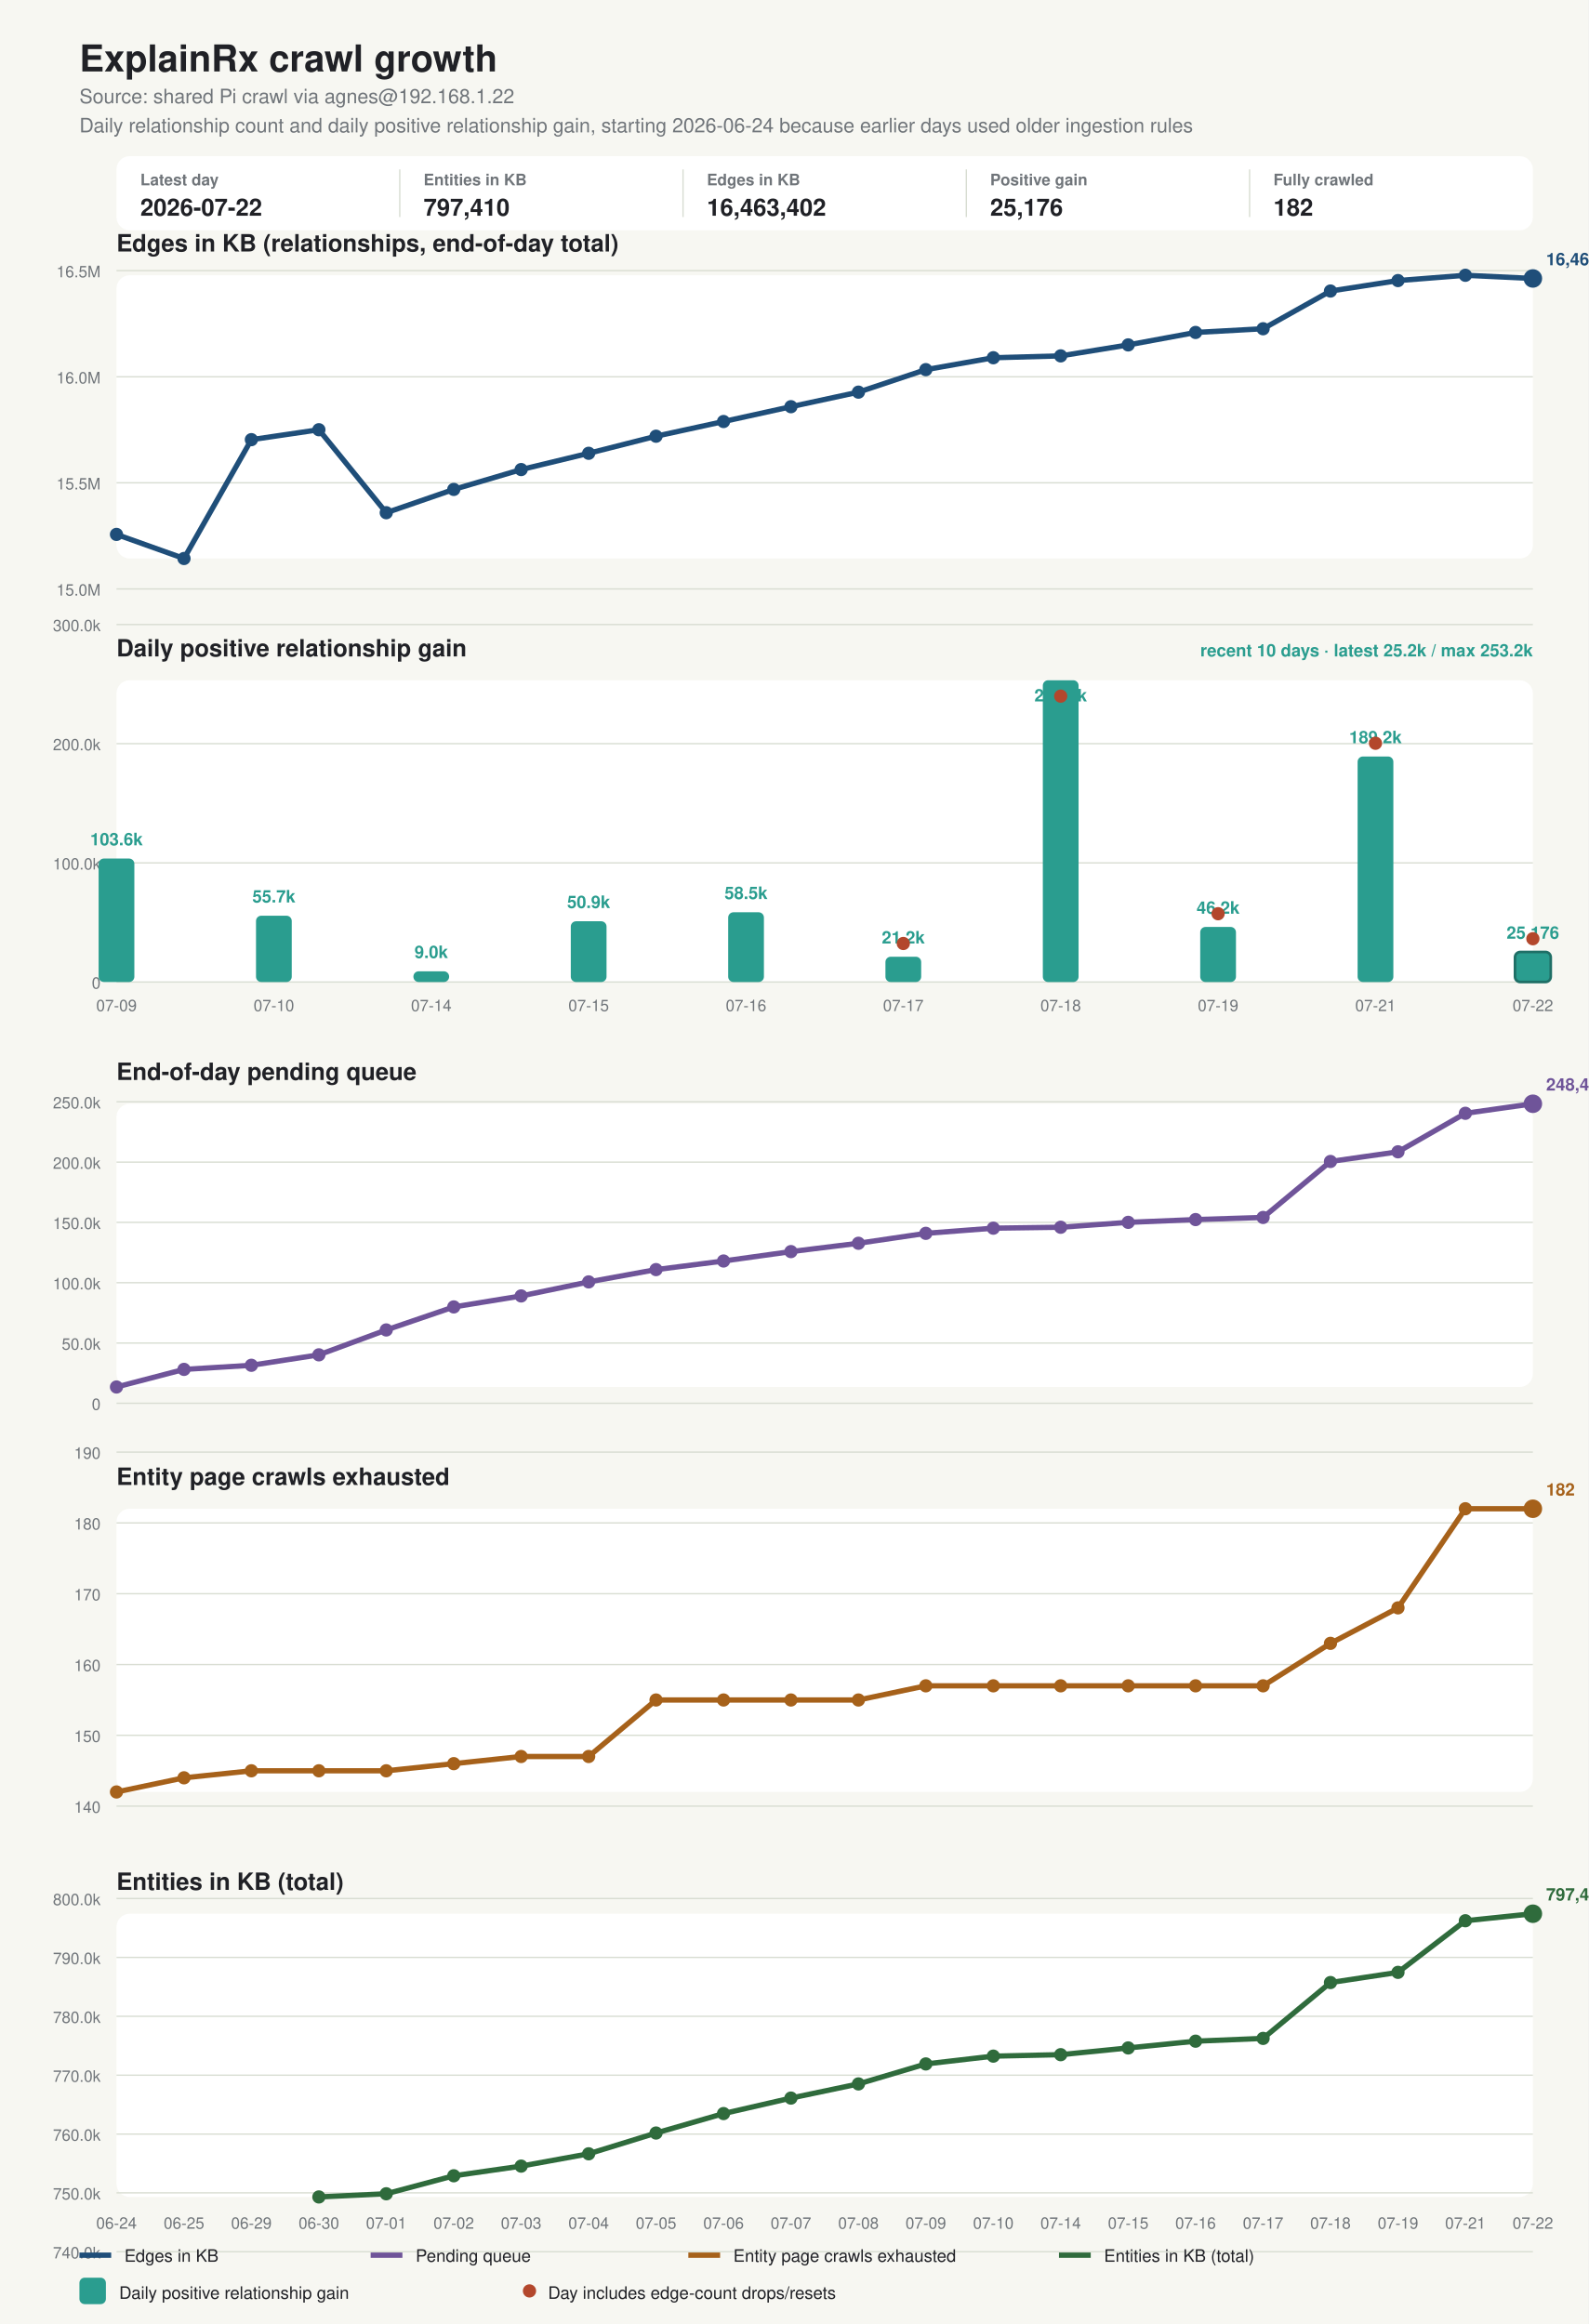
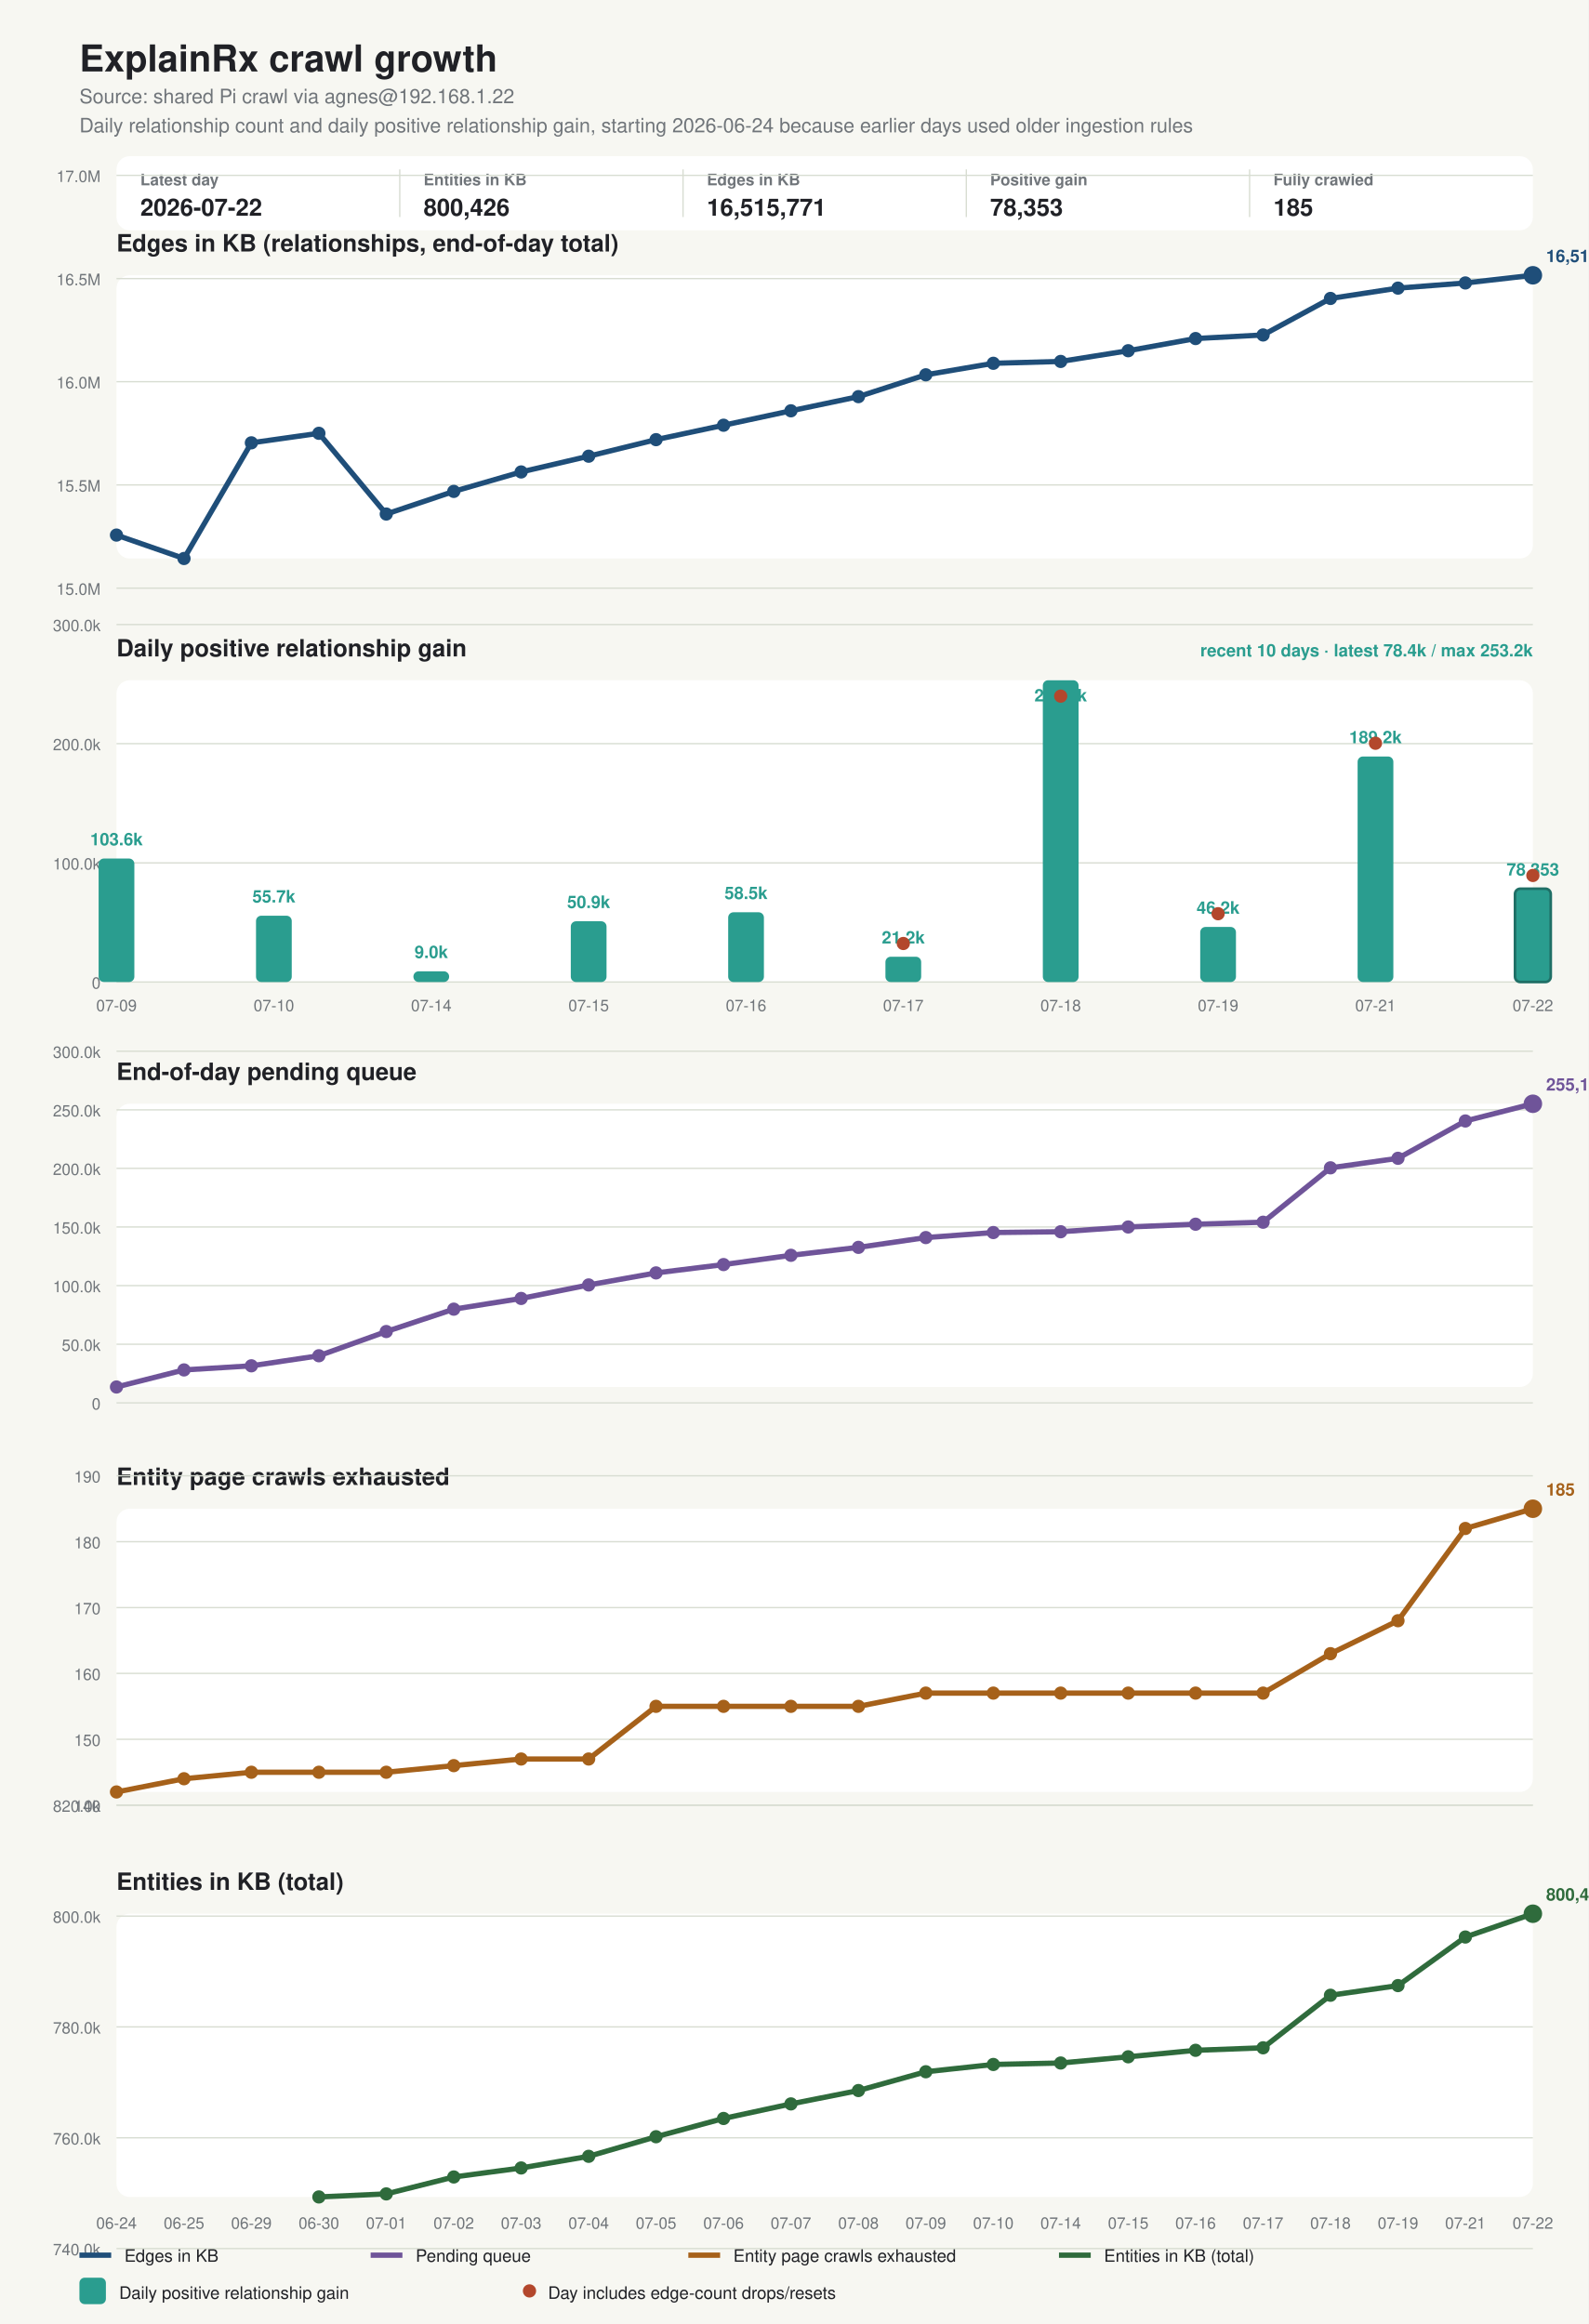
<svg xmlns="http://www.w3.org/2000/svg" width="1200" height="1756" viewBox="0 0 1200 1756">
  <rect width="100%" height="100%" fill="#f7f7f2" />
  <text x="60" y="54" font-family="Helvetica, Arial, sans-serif" font-size="28" font-weight="700" fill="#202126">ExplainRx crawl growth</text>
  <text x="60" y="78" font-family="Helvetica, Arial, sans-serif" font-size="15" fill="#70757a">Source: shared Pi crawl via agnes@192.168.1.22</text>
  <text x="60" y="100" font-family="Helvetica, Arial, sans-serif" font-size="15" fill="#70757a">Daily relationship count and daily positive relationship gain, starting 2026-06-24 because earlier days used older ingestion rules</text>
  <rect x="88" y="118" width="1070" height="56" fill="#ffffff" rx="10" />
  <rect x="88" y="208" width="1070" height="214" fill="#ffffff" rx="10" />
  <rect x="88" y="514" width="1070" height="228" fill="#ffffff" rx="10" />
  <rect x="88" y="834" width="1070" height="214" fill="#ffffff" rx="10" />
  <rect x="88" y="1140" width="1070" height="214" fill="#ffffff" rx="10" />
  <rect x="88" y="1446" width="1070" height="214" fill="#ffffff" rx="10" />
  <text x="88" y="190" font-family="Helvetica, Arial, sans-serif" font-size="18" font-weight="700" fill="#202126">Edges in KB (relationships, end-of-day total)</text>
  <text x="88" y="496" font-family="Helvetica, Arial, sans-serif" font-size="18" font-weight="700" fill="#202126">Daily positive relationship gain</text>
-   <text x="1158" y="496" text-anchor="end" font-family="Helvetica, Arial, sans-serif" font-size="13" font-weight="700" fill="#2a9d8f">recent 10 days · latest 25.2k / max 253.2k</text>
+   <text x="1158" y="496" text-anchor="end" font-family="Helvetica, Arial, sans-serif" font-size="13" font-weight="700" fill="#2a9d8f">recent 10 days · latest 78.4k / max 253.2k</text>
  <text x="88" y="816" font-family="Helvetica, Arial, sans-serif" font-size="18" font-weight="700" fill="#202126">End-of-day pending queue</text>
  <text x="88" y="1122" font-family="Helvetica, Arial, sans-serif" font-size="18" font-weight="700" fill="#202126">Entity page crawls exhausted</text>
  <text x="88" y="1428" font-family="Helvetica, Arial, sans-serif" font-size="18" font-weight="700" fill="#202126">Entities in KB (total)</text>
  <text x="106.0" y="140" font-family="Helvetica, Arial, sans-serif" font-size="12" font-weight="700" fill="#70757a">Latest day</text>
  <text x="106.0" y="163" font-family="Helvetica, Arial, sans-serif" font-size="18" font-weight="700" fill="#202126">2026-07-22</text>
  <line x1="302.0" y1="128" x2="302.0" y2="164" stroke="#d8ddd2" stroke-width="1" />
  <text x="320.0" y="140" font-family="Helvetica, Arial, sans-serif" font-size="12" font-weight="700" fill="#70757a">Entities in KB</text>
-   <text x="320.0" y="163" font-family="Helvetica, Arial, sans-serif" font-size="18" font-weight="700" fill="#202126">797,410</text>
+   <text x="320.0" y="163" font-family="Helvetica, Arial, sans-serif" font-size="18" font-weight="700" fill="#202126">800,426</text>
  <line x1="516.0" y1="128" x2="516.0" y2="164" stroke="#d8ddd2" stroke-width="1" />
  <text x="534.0" y="140" font-family="Helvetica, Arial, sans-serif" font-size="12" font-weight="700" fill="#70757a">Edges in KB</text>
-   <text x="534.0" y="163" font-family="Helvetica, Arial, sans-serif" font-size="18" font-weight="700" fill="#202126">16,463,402</text>
+   <text x="534.0" y="163" font-family="Helvetica, Arial, sans-serif" font-size="18" font-weight="700" fill="#202126">16,515,771</text>
  <line x1="730.0" y1="128" x2="730.0" y2="164" stroke="#d8ddd2" stroke-width="1" />
  <text x="748.0" y="140" font-family="Helvetica, Arial, sans-serif" font-size="12" font-weight="700" fill="#70757a">Positive gain</text>
-   <text x="748.0" y="163" font-family="Helvetica, Arial, sans-serif" font-size="18" font-weight="700" fill="#202126">25,176</text>
+   <text x="748.0" y="163" font-family="Helvetica, Arial, sans-serif" font-size="18" font-weight="700" fill="#202126">78,353</text>
  <line x1="944.0" y1="128" x2="944.0" y2="164" stroke="#d8ddd2" stroke-width="1" />
  <text x="962.0" y="140" font-family="Helvetica, Arial, sans-serif" font-size="12" font-weight="700" fill="#70757a">Fully crawled</text>
-   <text x="962.0" y="163" font-family="Helvetica, Arial, sans-serif" font-size="18" font-weight="700" fill="#202126">182</text>
-   <line x1="88" y1="445.0" x2="1158" y2="445.0" stroke="#d8ddd2" stroke-width="1" />
-   <text x="76" y="450.0" text-anchor="end" font-family="Helvetica, Arial, sans-serif" font-size="12" fill="#70757a">15.0M</text>
-   <line x1="88" y1="364.8" x2="1158" y2="364.8" stroke="#d8ddd2" stroke-width="1" />
-   <text x="76" y="369.8" text-anchor="end" font-family="Helvetica, Arial, sans-serif" font-size="12" fill="#70757a">15.5M</text>
-   <line x1="88" y1="284.7" x2="1158" y2="284.7" stroke="#d8ddd2" stroke-width="1" />
-   <text x="76" y="289.7" text-anchor="end" font-family="Helvetica, Arial, sans-serif" font-size="12" fill="#70757a">16.0M</text>
-   <line x1="88" y1="204.5" x2="1158" y2="204.5" stroke="#d8ddd2" stroke-width="1" />
-   <text x="76" y="209.5" text-anchor="end" font-family="Helvetica, Arial, sans-serif" font-size="12" fill="#70757a">16.5M</text>
+   <text x="962.0" y="163" font-family="Helvetica, Arial, sans-serif" font-size="18" font-weight="700" fill="#202126">185</text>
+   <line x1="88" y1="444.4" x2="1158" y2="444.4" stroke="#d8ddd2" stroke-width="1" />
+   <text x="76" y="449.4" text-anchor="end" font-family="Helvetica, Arial, sans-serif" font-size="12" fill="#70757a">15.0M</text>
+   <line x1="88" y1="366.4" x2="1158" y2="366.4" stroke="#d8ddd2" stroke-width="1" />
+   <text x="76" y="371.4" text-anchor="end" font-family="Helvetica, Arial, sans-serif" font-size="12" fill="#70757a">15.5M</text>
+   <line x1="88" y1="288.4" x2="1158" y2="288.4" stroke="#d8ddd2" stroke-width="1" />
+   <text x="76" y="293.4" text-anchor="end" font-family="Helvetica, Arial, sans-serif" font-size="12" fill="#70757a">16.0M</text>
+   <line x1="88" y1="210.5" x2="1158" y2="210.5" stroke="#d8ddd2" stroke-width="1" />
+   <text x="76" y="215.5" text-anchor="end" font-family="Helvetica, Arial, sans-serif" font-size="12" fill="#70757a">16.5M</text>
+   <line x1="88" y1="132.5" x2="1158" y2="132.5" stroke="#d8ddd2" stroke-width="1" />
+   <text x="76" y="137.5" text-anchor="end" font-family="Helvetica, Arial, sans-serif" font-size="12" fill="#70757a">17.0M</text>
  <line x1="88" y1="742.0" x2="1158" y2="742.0" stroke="#d8ddd2" stroke-width="1" />
  <text x="76" y="747.0" text-anchor="end" font-family="Helvetica, Arial, sans-serif" font-size="12" fill="#70757a">0</text>
  <line x1="88" y1="652.0" x2="1158" y2="652.0" stroke="#d8ddd2" stroke-width="1" />
  <text x="76" y="657.0" text-anchor="end" font-family="Helvetica, Arial, sans-serif" font-size="12" fill="#70757a">100.0k</text>
  <line x1="88" y1="561.9" x2="1158" y2="561.9" stroke="#d8ddd2" stroke-width="1" />
  <text x="76" y="566.9" text-anchor="end" font-family="Helvetica, Arial, sans-serif" font-size="12" fill="#70757a">200.0k</text>
  <line x1="88" y1="471.9" x2="1158" y2="471.9" stroke="#d8ddd2" stroke-width="1" />
  <text x="76" y="476.9" text-anchor="end" font-family="Helvetica, Arial, sans-serif" font-size="12" fill="#70757a">300.0k</text>
-   <line x1="88" y1="1060.3" x2="1158" y2="1060.3" stroke="#d8ddd2" stroke-width="1" />
-   <text x="76" y="1065.3" text-anchor="end" font-family="Helvetica, Arial, sans-serif" font-size="12" fill="#70757a">0</text>
-   <line x1="88" y1="1014.8" x2="1158" y2="1014.8" stroke="#d8ddd2" stroke-width="1" />
-   <text x="76" y="1019.8" text-anchor="end" font-family="Helvetica, Arial, sans-serif" font-size="12" fill="#70757a">50.0k</text>
-   <line x1="88" y1="969.2" x2="1158" y2="969.2" stroke="#d8ddd2" stroke-width="1" />
-   <text x="76" y="974.2" text-anchor="end" font-family="Helvetica, Arial, sans-serif" font-size="12" fill="#70757a">100.0k</text>
-   <line x1="88" y1="923.6" x2="1158" y2="923.6" stroke="#d8ddd2" stroke-width="1" />
-   <text x="76" y="928.6" text-anchor="end" font-family="Helvetica, Arial, sans-serif" font-size="12" fill="#70757a">150.0k</text>
-   <line x1="88" y1="878.1" x2="1158" y2="878.1" stroke="#d8ddd2" stroke-width="1" />
-   <text x="76" y="883.1" text-anchor="end" font-family="Helvetica, Arial, sans-serif" font-size="12" fill="#70757a">200.0k</text>
-   <line x1="88" y1="832.5" x2="1158" y2="832.5" stroke="#d8ddd2" stroke-width="1" />
-   <text x="76" y="837.5" text-anchor="end" font-family="Helvetica, Arial, sans-serif" font-size="12" fill="#70757a">250.0k</text>
-   <line x1="88" y1="1364.7" x2="1158" y2="1364.7" stroke="#d8ddd2" stroke-width="1" />
-   <text x="76" y="1369.7" text-anchor="end" font-family="Helvetica, Arial, sans-serif" font-size="12" fill="#70757a">140</text>
-   <line x1="88" y1="1311.2" x2="1158" y2="1311.2" stroke="#d8ddd2" stroke-width="1" />
-   <text x="76" y="1316.2" text-anchor="end" font-family="Helvetica, Arial, sans-serif" font-size="12" fill="#70757a">150</text>
-   <line x1="88" y1="1257.7" x2="1158" y2="1257.7" stroke="#d8ddd2" stroke-width="1" />
-   <text x="76" y="1262.7" text-anchor="end" font-family="Helvetica, Arial, sans-serif" font-size="12" fill="#70757a">160</text>
-   <line x1="88" y1="1204.2" x2="1158" y2="1204.2" stroke="#d8ddd2" stroke-width="1" />
-   <text x="76" y="1209.2" text-anchor="end" font-family="Helvetica, Arial, sans-serif" font-size="12" fill="#70757a">170</text>
-   <line x1="88" y1="1150.7" x2="1158" y2="1150.7" stroke="#d8ddd2" stroke-width="1" />
-   <text x="76" y="1155.7" text-anchor="end" font-family="Helvetica, Arial, sans-serif" font-size="12" fill="#70757a">180</text>
-   <line x1="88" y1="1097.2" x2="1158" y2="1097.2" stroke="#d8ddd2" stroke-width="1" />
-   <text x="76" y="1102.2" text-anchor="end" font-family="Helvetica, Arial, sans-serif" font-size="12" fill="#70757a">190</text>
-   <line x1="88" y1="1701.4" x2="1158" y2="1701.4" stroke="#d8ddd2" stroke-width="1" />
-   <text x="76" y="1706.4" text-anchor="end" font-family="Helvetica, Arial, sans-serif" font-size="12" fill="#70757a">740.0k</text>
-   <line x1="88" y1="1656.9" x2="1158" y2="1656.9" stroke="#d8ddd2" stroke-width="1" />
-   <text x="76" y="1661.9" text-anchor="end" font-family="Helvetica, Arial, sans-serif" font-size="12" fill="#70757a">750.0k</text>
-   <line x1="88" y1="1612.5" x2="1158" y2="1612.5" stroke="#d8ddd2" stroke-width="1" />
-   <text x="76" y="1617.5" text-anchor="end" font-family="Helvetica, Arial, sans-serif" font-size="12" fill="#70757a">760.0k</text>
-   <line x1="88" y1="1568.0" x2="1158" y2="1568.0" stroke="#d8ddd2" stroke-width="1" />
-   <text x="76" y="1573.0" text-anchor="end" font-family="Helvetica, Arial, sans-serif" font-size="12" fill="#70757a">770.0k</text>
-   <line x1="88" y1="1523.5" x2="1158" y2="1523.5" stroke="#d8ddd2" stroke-width="1" />
-   <text x="76" y="1528.5" text-anchor="end" font-family="Helvetica, Arial, sans-serif" font-size="12" fill="#70757a">780.0k</text>
-   <line x1="88" y1="1479.0" x2="1158" y2="1479.0" stroke="#d8ddd2" stroke-width="1" />
-   <text x="76" y="1484.0" text-anchor="end" font-family="Helvetica, Arial, sans-serif" font-size="12" fill="#70757a">790.0k</text>
-   <line x1="88" y1="1434.5" x2="1158" y2="1434.5" stroke="#d8ddd2" stroke-width="1" />
-   <text x="76" y="1439.5" text-anchor="end" font-family="Helvetica, Arial, sans-serif" font-size="12" fill="#70757a">800.0k</text>
-   <path d="M 88.0 403.8 L 139.0 422.0 L 189.9 332.2 L 240.9 324.7 L 291.8 387.4 L 342.8 369.8 L 393.7 354.8 L 444.7 342.5 L 495.6 329.6 L 546.6 318.5 L 597.5 307.3 L 648.5 296.3 L 699.4 279.3 L 750.4 270.3 L 801.3 268.9 L 852.3 260.6 L 903.2 251.2 L 954.2 248.4 L 1005.1 219.9 L 1056.1 212.0 L 1107.0 208.0 L 1158.0 210.4" fill="none" stroke="#1f4e79" stroke-width="4" stroke-linecap="round" stroke-linejoin="round" />
-   <circle cx="88.0" cy="403.8" r="5" fill="#1f4e79" />
+   <line x1="88" y1="1060.0" x2="1158" y2="1060.0" stroke="#d8ddd2" stroke-width="1" />
+   <text x="76" y="1065.0" text-anchor="end" font-family="Helvetica, Arial, sans-serif" font-size="12" fill="#70757a">0</text>
+   <line x1="88" y1="1015.7" x2="1158" y2="1015.7" stroke="#d8ddd2" stroke-width="1" />
+   <text x="76" y="1020.7" text-anchor="end" font-family="Helvetica, Arial, sans-serif" font-size="12" fill="#70757a">50.0k</text>
+   <line x1="88" y1="971.4" x2="1158" y2="971.4" stroke="#d8ddd2" stroke-width="1" />
+   <text x="76" y="976.4" text-anchor="end" font-family="Helvetica, Arial, sans-serif" font-size="12" fill="#70757a">100.0k</text>
+   <line x1="88" y1="927.1" x2="1158" y2="927.1" stroke="#d8ddd2" stroke-width="1" />
+   <text x="76" y="932.1" text-anchor="end" font-family="Helvetica, Arial, sans-serif" font-size="12" fill="#70757a">150.0k</text>
+   <line x1="88" y1="882.8" x2="1158" y2="882.8" stroke="#d8ddd2" stroke-width="1" />
+   <text x="76" y="887.8" text-anchor="end" font-family="Helvetica, Arial, sans-serif" font-size="12" fill="#70757a">200.0k</text>
+   <line x1="88" y1="838.6" x2="1158" y2="838.6" stroke="#d8ddd2" stroke-width="1" />
+   <text x="76" y="843.6" text-anchor="end" font-family="Helvetica, Arial, sans-serif" font-size="12" fill="#70757a">250.0k</text>
+   <line x1="88" y1="794.3" x2="1158" y2="794.3" stroke="#d8ddd2" stroke-width="1" />
+   <text x="76" y="799.3" text-anchor="end" font-family="Helvetica, Arial, sans-serif" font-size="12" fill="#70757a">300.0k</text>
+   <line x1="88" y1="1364.0" x2="1158" y2="1364.0" stroke="#d8ddd2" stroke-width="1" />
+   <text x="76" y="1369.0" text-anchor="end" font-family="Helvetica, Arial, sans-serif" font-size="12" fill="#70757a">140</text>
+   <line x1="88" y1="1314.2" x2="1158" y2="1314.2" stroke="#d8ddd2" stroke-width="1" />
+   <text x="76" y="1319.2" text-anchor="end" font-family="Helvetica, Arial, sans-serif" font-size="12" fill="#70757a">150</text>
+   <line x1="88" y1="1264.4" x2="1158" y2="1264.4" stroke="#d8ddd2" stroke-width="1" />
+   <text x="76" y="1269.4" text-anchor="end" font-family="Helvetica, Arial, sans-serif" font-size="12" fill="#70757a">160</text>
+   <line x1="88" y1="1214.7" x2="1158" y2="1214.7" stroke="#d8ddd2" stroke-width="1" />
+   <text x="76" y="1219.7" text-anchor="end" font-family="Helvetica, Arial, sans-serif" font-size="12" fill="#70757a">170</text>
+   <line x1="88" y1="1164.9" x2="1158" y2="1164.9" stroke="#d8ddd2" stroke-width="1" />
+   <text x="76" y="1169.9" text-anchor="end" font-family="Helvetica, Arial, sans-serif" font-size="12" fill="#70757a">180</text>
+   <line x1="88" y1="1115.1" x2="1158" y2="1115.1" stroke="#d8ddd2" stroke-width="1" />
+   <text x="76" y="1120.1" text-anchor="end" font-family="Helvetica, Arial, sans-serif" font-size="12" fill="#70757a">190</text>
+   <line x1="88" y1="1699.0" x2="1158" y2="1699.0" stroke="#d8ddd2" stroke-width="1" />
+   <text x="76" y="1704.0" text-anchor="end" font-family="Helvetica, Arial, sans-serif" font-size="12" fill="#70757a">740.0k</text>
+   <line x1="88" y1="1615.3" x2="1158" y2="1615.3" stroke="#d8ddd2" stroke-width="1" />
+   <text x="76" y="1620.3" text-anchor="end" font-family="Helvetica, Arial, sans-serif" font-size="12" fill="#70757a">760.0k</text>
+   <line x1="88" y1="1531.5" x2="1158" y2="1531.5" stroke="#d8ddd2" stroke-width="1" />
+   <text x="76" y="1536.5" text-anchor="end" font-family="Helvetica, Arial, sans-serif" font-size="12" fill="#70757a">780.0k</text>
+   <line x1="88" y1="1447.8" x2="1158" y2="1447.8" stroke="#d8ddd2" stroke-width="1" />
+   <text x="76" y="1452.8" text-anchor="end" font-family="Helvetica, Arial, sans-serif" font-size="12" fill="#70757a">800.0k</text>
+   <line x1="88" y1="1364.0" x2="1158" y2="1364.0" stroke="#d8ddd2" stroke-width="1" />
+   <text x="76" y="1369.0" text-anchor="end" font-family="Helvetica, Arial, sans-serif" font-size="12" fill="#70757a">820.0k</text>
+   <path d="M 88.0 404.3 L 139.0 422.0 L 189.9 334.6 L 240.9 327.4 L 291.8 388.4 L 342.8 371.3 L 393.7 356.6 L 444.7 344.7 L 495.6 332.2 L 546.6 321.3 L 597.5 310.4 L 648.5 299.7 L 699.4 283.2 L 750.4 274.5 L 801.3 273.1 L 852.3 265.0 L 903.2 255.8 L 954.2 253.1 L 1005.1 225.5 L 1056.1 217.7 L 1107.0 213.8 L 1158.0 208.0" fill="none" stroke="#1f4e79" stroke-width="4" stroke-linecap="round" stroke-linejoin="round" />
+   <circle cx="88.0" cy="404.3" r="5" fill="#1f4e79" />
  <circle cx="139.0" cy="422.0" r="5" fill="#1f4e79" />
-   <circle cx="189.9" cy="332.2" r="5" fill="#1f4e79" />
-   <circle cx="240.9" cy="324.7" r="5" fill="#1f4e79" />
-   <circle cx="291.8" cy="387.4" r="5" fill="#1f4e79" />
-   <circle cx="342.8" cy="369.8" r="5" fill="#1f4e79" />
-   <circle cx="393.7" cy="354.8" r="5" fill="#1f4e79" />
-   <circle cx="444.7" cy="342.5" r="5" fill="#1f4e79" />
-   <circle cx="495.6" cy="329.6" r="5" fill="#1f4e79" />
-   <circle cx="546.6" cy="318.5" r="5" fill="#1f4e79" />
-   <circle cx="597.5" cy="307.3" r="5" fill="#1f4e79" />
-   <circle cx="648.5" cy="296.3" r="5" fill="#1f4e79" />
-   <circle cx="699.4" cy="279.3" r="5" fill="#1f4e79" />
-   <circle cx="750.4" cy="270.3" r="5" fill="#1f4e79" />
-   <circle cx="801.3" cy="268.9" r="5" fill="#1f4e79" />
-   <circle cx="852.3" cy="260.6" r="5" fill="#1f4e79" />
-   <circle cx="903.2" cy="251.2" r="5" fill="#1f4e79" />
-   <circle cx="954.2" cy="248.4" r="5" fill="#1f4e79" />
-   <circle cx="1005.1" cy="219.9" r="5" fill="#1f4e79" />
-   <circle cx="1056.1" cy="212.0" r="5" fill="#1f4e79" />
-   <circle cx="1107.0" cy="208.0" r="5" fill="#1f4e79" />
-   <circle cx="1158.0" cy="210.4" r="7" fill="#1f4e79" />
-   <text x="1168.0" y="200.4" font-family="Helvetica, Arial, sans-serif" font-size="13" font-weight="700" fill="#1f4e79">16,463,402</text>
+   <circle cx="189.9" cy="334.6" r="5" fill="#1f4e79" />
+   <circle cx="240.9" cy="327.4" r="5" fill="#1f4e79" />
+   <circle cx="291.8" cy="388.4" r="5" fill="#1f4e79" />
+   <circle cx="342.8" cy="371.3" r="5" fill="#1f4e79" />
+   <circle cx="393.7" cy="356.6" r="5" fill="#1f4e79" />
+   <circle cx="444.7" cy="344.7" r="5" fill="#1f4e79" />
+   <circle cx="495.6" cy="332.2" r="5" fill="#1f4e79" />
+   <circle cx="546.6" cy="321.3" r="5" fill="#1f4e79" />
+   <circle cx="597.5" cy="310.4" r="5" fill="#1f4e79" />
+   <circle cx="648.5" cy="299.7" r="5" fill="#1f4e79" />
+   <circle cx="699.4" cy="283.2" r="5" fill="#1f4e79" />
+   <circle cx="750.4" cy="274.5" r="5" fill="#1f4e79" />
+   <circle cx="801.3" cy="273.1" r="5" fill="#1f4e79" />
+   <circle cx="852.3" cy="265.0" r="5" fill="#1f4e79" />
+   <circle cx="903.2" cy="255.8" r="5" fill="#1f4e79" />
+   <circle cx="954.2" cy="253.1" r="5" fill="#1f4e79" />
+   <circle cx="1005.1" cy="225.5" r="5" fill="#1f4e79" />
+   <circle cx="1056.1" cy="217.7" r="5" fill="#1f4e79" />
+   <circle cx="1107.0" cy="213.8" r="5" fill="#1f4e79" />
+   <circle cx="1158.0" cy="208.0" r="7" fill="#1f4e79" />
+   <text x="1168.0" y="198.0" font-family="Helvetica, Arial, sans-serif" font-size="13" font-weight="700" fill="#1f4e79">16,515,771</text>
  <rect x="74.5" y="648.7" width="27" height="93.3" rx="4" fill="#2a9d8f" stroke="none" stroke-width="0" />
  <text x="88.0" y="638.7" text-anchor="middle" font-family="Helvetica, Arial, sans-serif" font-size="13" font-weight="700" fill="#2a9d8f">103.6k</text>
  <rect x="193.4" y="691.9" width="27" height="50.1" rx="4" fill="#2a9d8f" stroke="none" stroke-width="0" />
  <text x="206.9" y="681.9" text-anchor="middle" font-family="Helvetica, Arial, sans-serif" font-size="13" font-weight="700" fill="#2a9d8f">55.7k</text>
  <rect x="312.3" y="733.9" width="27" height="8.1" rx="4" fill="#2a9d8f" stroke="none" stroke-width="0" />
  <text x="325.8" y="723.9" text-anchor="middle" font-family="Helvetica, Arial, sans-serif" font-size="13" font-weight="700" fill="#2a9d8f">9.0k</text>
  <rect x="431.2" y="696.1" width="27" height="45.9" rx="4" fill="#2a9d8f" stroke="none" stroke-width="0" />
  <text x="444.7" y="686.1" text-anchor="middle" font-family="Helvetica, Arial, sans-serif" font-size="13" font-weight="700" fill="#2a9d8f">50.9k</text>
  <rect x="550.1" y="689.3" width="27" height="52.7" rx="4" fill="#2a9d8f" stroke="none" stroke-width="0" />
  <text x="563.6" y="679.3" text-anchor="middle" font-family="Helvetica, Arial, sans-serif" font-size="13" font-weight="700" fill="#2a9d8f">58.5k</text>
  <rect x="668.9" y="722.9" width="27" height="19.1" rx="4" fill="#2a9d8f" stroke="none" stroke-width="0" />
  <text x="682.4" y="712.9" text-anchor="middle" font-family="Helvetica, Arial, sans-serif" font-size="13" font-weight="700" fill="#2a9d8f">21.2k</text>
  <circle cx="682.4" cy="712.9" r="5" fill="#b3472c" />
  <rect x="787.8" y="514.0" width="27" height="228.0" rx="4" fill="#2a9d8f" stroke="none" stroke-width="0" />
  <text x="801.3" y="530.0" text-anchor="middle" font-family="Helvetica, Arial, sans-serif" font-size="13" font-weight="700" fill="#2a9d8f">253.2k</text>
  <circle cx="801.3" cy="526.0" r="5" fill="#b3472c" />
  <rect x="906.7" y="700.4" width="27" height="41.6" rx="4" fill="#2a9d8f" stroke="none" stroke-width="0" />
  <text x="920.2" y="690.4" text-anchor="middle" font-family="Helvetica, Arial, sans-serif" font-size="13" font-weight="700" fill="#2a9d8f">46.2k</text>
  <circle cx="920.2" cy="690.4" r="5" fill="#b3472c" />
  <rect x="1025.6" y="571.6" width="27" height="170.4" rx="4" fill="#2a9d8f" stroke="none" stroke-width="0" />
  <text x="1039.1" y="561.6" text-anchor="middle" font-family="Helvetica, Arial, sans-serif" font-size="13" font-weight="700" fill="#2a9d8f">189.2k</text>
  <circle cx="1039.1" cy="561.6" r="5" fill="#b3472c" />
-   <rect x="1144.5" y="719.3" width="27" height="22.7" rx="4" fill="#2a9d8f" stroke="#1f6f66" stroke-width="2" />
-   <text x="1158.0" y="709.3" text-anchor="middle" font-family="Helvetica, Arial, sans-serif" font-size="13" font-weight="700" fill="#2a9d8f">25,176</text>
-   <circle cx="1158.0" cy="709.3" r="5" fill="#b3472c" />
+   <rect x="1144.5" y="671.5" width="27" height="70.5" rx="4" fill="#2a9d8f" stroke="#1f6f66" stroke-width="2" />
+   <text x="1158.0" y="661.5" text-anchor="middle" font-family="Helvetica, Arial, sans-serif" font-size="13" font-weight="700" fill="#2a9d8f">78,353</text>
+   <circle cx="1158.0" cy="661.5" r="5" fill="#b3472c" />
  <text x="88.0" y="764" text-anchor="middle" font-family="Helvetica, Arial, sans-serif" font-size="12" fill="#70757a">07-09</text>
  <text x="206.9" y="764" text-anchor="middle" font-family="Helvetica, Arial, sans-serif" font-size="12" fill="#70757a">07-10</text>
  <text x="325.8" y="764" text-anchor="middle" font-family="Helvetica, Arial, sans-serif" font-size="12" fill="#70757a">07-14</text>
  <text x="444.7" y="764" text-anchor="middle" font-family="Helvetica, Arial, sans-serif" font-size="12" fill="#70757a">07-15</text>
  <text x="563.6" y="764" text-anchor="middle" font-family="Helvetica, Arial, sans-serif" font-size="12" fill="#70757a">07-16</text>
  <text x="682.4" y="764" text-anchor="middle" font-family="Helvetica, Arial, sans-serif" font-size="12" fill="#70757a">07-17</text>
  <text x="801.3" y="764" text-anchor="middle" font-family="Helvetica, Arial, sans-serif" font-size="12" fill="#70757a">07-18</text>
  <text x="920.2" y="764" text-anchor="middle" font-family="Helvetica, Arial, sans-serif" font-size="12" fill="#70757a">07-19</text>
  <text x="1039.1" y="764" text-anchor="middle" font-family="Helvetica, Arial, sans-serif" font-size="12" fill="#70757a">07-21</text>
  <text x="1158.0" y="764" text-anchor="middle" font-family="Helvetica, Arial, sans-serif" font-size="12" fill="#70757a">07-22</text>
-   <path d="M 88.0 1048.0 L 139.0 1034.7 L 189.9 1031.6 L 240.9 1023.7 L 291.8 1004.9 L 342.8 987.5 L 393.7 979.2 L 444.7 968.6 L 495.6 959.3 L 546.6 952.8 L 597.5 945.7 L 648.5 939.4 L 699.4 931.9 L 750.4 928.0 L 801.3 927.3 L 852.3 923.6 L 903.2 921.5 L 954.2 919.9 L 1005.1 877.6 L 1056.1 870.3 L 1107.0 841.2 L 1158.0 834.0" fill="none" stroke="#6f5499" stroke-width="4" stroke-linecap="round" stroke-linejoin="round" />
+   <path d="M 88.0 1048.0 L 139.0 1035.1 L 189.9 1032.0 L 240.9 1024.4 L 291.8 1006.1 L 342.8 989.2 L 393.7 981.1 L 444.7 970.9 L 495.6 961.8 L 546.6 955.5 L 597.5 948.5 L 648.5 942.5 L 699.4 935.1 L 750.4 931.3 L 801.3 930.7 L 852.3 927.1 L 903.2 925.0 L 954.2 923.5 L 1005.1 882.4 L 1056.1 875.2 L 1107.0 847.0 L 1158.0 834.0" fill="none" stroke="#6f5499" stroke-width="4" stroke-linecap="round" stroke-linejoin="round" />
  <circle cx="88.0" cy="1048.0" r="5" fill="#6f5499" />
-   <circle cx="139.0" cy="1034.7" r="5" fill="#6f5499" />
-   <circle cx="189.9" cy="1031.6" r="5" fill="#6f5499" />
-   <circle cx="240.9" cy="1023.7" r="5" fill="#6f5499" />
-   <circle cx="291.8" cy="1004.9" r="5" fill="#6f5499" />
-   <circle cx="342.8" cy="987.5" r="5" fill="#6f5499" />
-   <circle cx="393.7" cy="979.2" r="5" fill="#6f5499" />
-   <circle cx="444.7" cy="968.6" r="5" fill="#6f5499" />
-   <circle cx="495.6" cy="959.3" r="5" fill="#6f5499" />
-   <circle cx="546.6" cy="952.8" r="5" fill="#6f5499" />
-   <circle cx="597.5" cy="945.7" r="5" fill="#6f5499" />
-   <circle cx="648.5" cy="939.4" r="5" fill="#6f5499" />
-   <circle cx="699.4" cy="931.9" r="5" fill="#6f5499" />
-   <circle cx="750.4" cy="928.0" r="5" fill="#6f5499" />
-   <circle cx="801.3" cy="927.3" r="5" fill="#6f5499" />
-   <circle cx="852.3" cy="923.6" r="5" fill="#6f5499" />
-   <circle cx="903.2" cy="921.5" r="5" fill="#6f5499" />
-   <circle cx="954.2" cy="919.9" r="5" fill="#6f5499" />
-   <circle cx="1005.1" cy="877.6" r="5" fill="#6f5499" />
-   <circle cx="1056.1" cy="870.3" r="5" fill="#6f5499" />
-   <circle cx="1107.0" cy="841.2" r="5" fill="#6f5499" />
+   <circle cx="139.0" cy="1035.1" r="5" fill="#6f5499" />
+   <circle cx="189.9" cy="1032.0" r="5" fill="#6f5499" />
+   <circle cx="240.9" cy="1024.4" r="5" fill="#6f5499" />
+   <circle cx="291.8" cy="1006.1" r="5" fill="#6f5499" />
+   <circle cx="342.8" cy="989.2" r="5" fill="#6f5499" />
+   <circle cx="393.7" cy="981.1" r="5" fill="#6f5499" />
+   <circle cx="444.7" cy="970.9" r="5" fill="#6f5499" />
+   <circle cx="495.6" cy="961.8" r="5" fill="#6f5499" />
+   <circle cx="546.6" cy="955.5" r="5" fill="#6f5499" />
+   <circle cx="597.5" cy="948.5" r="5" fill="#6f5499" />
+   <circle cx="648.5" cy="942.5" r="5" fill="#6f5499" />
+   <circle cx="699.4" cy="935.1" r="5" fill="#6f5499" />
+   <circle cx="750.4" cy="931.3" r="5" fill="#6f5499" />
+   <circle cx="801.3" cy="930.7" r="5" fill="#6f5499" />
+   <circle cx="852.3" cy="927.1" r="5" fill="#6f5499" />
+   <circle cx="903.2" cy="925.0" r="5" fill="#6f5499" />
+   <circle cx="954.2" cy="923.5" r="5" fill="#6f5499" />
+   <circle cx="1005.1" cy="882.4" r="5" fill="#6f5499" />
+   <circle cx="1056.1" cy="875.2" r="5" fill="#6f5499" />
+   <circle cx="1107.0" cy="847.0" r="5" fill="#6f5499" />
  <circle cx="1158.0" cy="834.0" r="7" fill="#6f5499" />
-   <text x="1168.0" y="824.0" font-family="Helvetica, Arial, sans-serif" font-size="13" font-weight="700" fill="#6f5499">248,406</text>
-   <path d="M 88.0 1354.0 L 139.0 1343.3 L 189.9 1338.0 L 240.9 1338.0 L 291.8 1338.0 L 342.8 1332.6 L 393.7 1327.2 L 444.7 1327.2 L 495.6 1284.5 L 546.6 1284.5 L 597.5 1284.5 L 648.5 1284.5 L 699.4 1273.8 L 750.4 1273.8 L 801.3 1273.8 L 852.3 1273.8 L 903.2 1273.8 L 954.2 1273.8 L 1005.1 1241.7 L 1056.1 1214.9 L 1107.0 1140.0 L 1158.0 1140.0" fill="none" stroke="#a6611a" stroke-width="4" stroke-linecap="round" stroke-linejoin="round" />
+   <text x="1168.0" y="824.0" font-family="Helvetica, Arial, sans-serif" font-size="13" font-weight="700" fill="#6f5499">255,155</text>
+   <path d="M 88.0 1354.0 L 139.0 1344.0 L 189.9 1339.1 L 240.9 1339.1 L 291.8 1339.1 L 342.8 1334.1 L 393.7 1329.1 L 444.7 1329.1 L 495.6 1289.3 L 546.6 1289.3 L 597.5 1289.3 L 648.5 1289.3 L 699.4 1279.3 L 750.4 1279.3 L 801.3 1279.3 L 852.3 1279.3 L 903.2 1279.3 L 954.2 1279.3 L 1005.1 1249.5 L 1056.1 1224.6 L 1107.0 1154.9 L 1158.0 1140.0" fill="none" stroke="#a6611a" stroke-width="4" stroke-linecap="round" stroke-linejoin="round" />
  <circle cx="88.0" cy="1354.0" r="5" fill="#a6611a" />
-   <circle cx="139.0" cy="1343.3" r="5" fill="#a6611a" />
-   <circle cx="189.9" cy="1338.0" r="5" fill="#a6611a" />
-   <circle cx="240.9" cy="1338.0" r="5" fill="#a6611a" />
-   <circle cx="291.8" cy="1338.0" r="5" fill="#a6611a" />
-   <circle cx="342.8" cy="1332.6" r="5" fill="#a6611a" />
-   <circle cx="393.7" cy="1327.2" r="5" fill="#a6611a" />
-   <circle cx="444.7" cy="1327.2" r="5" fill="#a6611a" />
-   <circle cx="495.6" cy="1284.5" r="5" fill="#a6611a" />
-   <circle cx="546.6" cy="1284.5" r="5" fill="#a6611a" />
-   <circle cx="597.5" cy="1284.5" r="5" fill="#a6611a" />
-   <circle cx="648.5" cy="1284.5" r="5" fill="#a6611a" />
-   <circle cx="699.4" cy="1273.8" r="5" fill="#a6611a" />
-   <circle cx="750.4" cy="1273.8" r="5" fill="#a6611a" />
-   <circle cx="801.3" cy="1273.8" r="5" fill="#a6611a" />
-   <circle cx="852.3" cy="1273.8" r="5" fill="#a6611a" />
-   <circle cx="903.2" cy="1273.8" r="5" fill="#a6611a" />
-   <circle cx="954.2" cy="1273.8" r="5" fill="#a6611a" />
-   <circle cx="1005.1" cy="1241.7" r="5" fill="#a6611a" />
-   <circle cx="1056.1" cy="1214.9" r="5" fill="#a6611a" />
-   <circle cx="1107.0" cy="1140.0" r="5" fill="#a6611a" />
+   <circle cx="139.0" cy="1344.0" r="5" fill="#a6611a" />
+   <circle cx="189.9" cy="1339.1" r="5" fill="#a6611a" />
+   <circle cx="240.9" cy="1339.1" r="5" fill="#a6611a" />
+   <circle cx="291.8" cy="1339.1" r="5" fill="#a6611a" />
+   <circle cx="342.8" cy="1334.1" r="5" fill="#a6611a" />
+   <circle cx="393.7" cy="1329.1" r="5" fill="#a6611a" />
+   <circle cx="444.7" cy="1329.1" r="5" fill="#a6611a" />
+   <circle cx="495.6" cy="1289.3" r="5" fill="#a6611a" />
+   <circle cx="546.6" cy="1289.3" r="5" fill="#a6611a" />
+   <circle cx="597.5" cy="1289.3" r="5" fill="#a6611a" />
+   <circle cx="648.5" cy="1289.3" r="5" fill="#a6611a" />
+   <circle cx="699.4" cy="1279.3" r="5" fill="#a6611a" />
+   <circle cx="750.4" cy="1279.3" r="5" fill="#a6611a" />
+   <circle cx="801.3" cy="1279.3" r="5" fill="#a6611a" />
+   <circle cx="852.3" cy="1279.3" r="5" fill="#a6611a" />
+   <circle cx="903.2" cy="1279.3" r="5" fill="#a6611a" />
+   <circle cx="954.2" cy="1279.3" r="5" fill="#a6611a" />
+   <circle cx="1005.1" cy="1249.5" r="5" fill="#a6611a" />
+   <circle cx="1056.1" cy="1224.6" r="5" fill="#a6611a" />
+   <circle cx="1107.0" cy="1154.9" r="5" fill="#a6611a" />
  <circle cx="1158.0" cy="1140.0" r="7" fill="#a6611a" />
-   <text x="1168.0" y="1130.0" font-family="Helvetica, Arial, sans-serif" font-size="13" font-weight="700" fill="#a6611a">182</text>
-   <path d="M 240.9 1660.0 L 291.8 1657.6 L 342.8 1644.0 L 393.7 1636.7 L 444.7 1627.4 L 495.6 1611.7 L 546.6 1597.0 L 597.5 1585.3 L 648.5 1574.6 L 699.4 1559.5 L 750.4 1553.6 L 801.3 1552.5 L 852.3 1547.4 L 903.2 1542.3 L 954.2 1540.2 L 1005.1 1498.0 L 1056.1 1490.3 L 1107.0 1451.3 L 1158.0 1446.0" fill="none" stroke="#2f6b3c" stroke-width="4" stroke-linecap="round" stroke-linejoin="round" />
+   <text x="1168.0" y="1130.0" font-family="Helvetica, Arial, sans-serif" font-size="13" font-weight="700" fill="#a6611a">185</text>
+   <path d="M 240.9 1660.0 L 291.8 1657.7 L 342.8 1644.9 L 393.7 1638.1 L 444.7 1629.3 L 495.6 1614.5 L 546.6 1600.7 L 597.5 1589.7 L 648.5 1579.6 L 699.4 1565.4 L 750.4 1559.9 L 801.3 1558.8 L 852.3 1554.1 L 903.2 1549.2 L 954.2 1547.3 L 1005.1 1507.6 L 1056.1 1500.3 L 1107.0 1463.6 L 1158.0 1446.0" fill="none" stroke="#2f6b3c" stroke-width="4" stroke-linecap="round" stroke-linejoin="round" />
  <circle cx="240.9" cy="1660.0" r="5" fill="#2f6b3c" />
-   <circle cx="291.8" cy="1657.6" r="5" fill="#2f6b3c" />
-   <circle cx="342.8" cy="1644.0" r="5" fill="#2f6b3c" />
-   <circle cx="393.7" cy="1636.7" r="5" fill="#2f6b3c" />
-   <circle cx="444.7" cy="1627.4" r="5" fill="#2f6b3c" />
-   <circle cx="495.6" cy="1611.7" r="5" fill="#2f6b3c" />
-   <circle cx="546.6" cy="1597.0" r="5" fill="#2f6b3c" />
-   <circle cx="597.5" cy="1585.3" r="5" fill="#2f6b3c" />
-   <circle cx="648.5" cy="1574.6" r="5" fill="#2f6b3c" />
-   <circle cx="699.4" cy="1559.5" r="5" fill="#2f6b3c" />
-   <circle cx="750.4" cy="1553.6" r="5" fill="#2f6b3c" />
-   <circle cx="801.3" cy="1552.5" r="5" fill="#2f6b3c" />
-   <circle cx="852.3" cy="1547.4" r="5" fill="#2f6b3c" />
-   <circle cx="903.2" cy="1542.3" r="5" fill="#2f6b3c" />
-   <circle cx="954.2" cy="1540.2" r="5" fill="#2f6b3c" />
-   <circle cx="1005.1" cy="1498.0" r="5" fill="#2f6b3c" />
-   <circle cx="1056.1" cy="1490.3" r="5" fill="#2f6b3c" />
-   <circle cx="1107.0" cy="1451.3" r="5" fill="#2f6b3c" />
+   <circle cx="291.8" cy="1657.7" r="5" fill="#2f6b3c" />
+   <circle cx="342.8" cy="1644.9" r="5" fill="#2f6b3c" />
+   <circle cx="393.7" cy="1638.1" r="5" fill="#2f6b3c" />
+   <circle cx="444.7" cy="1629.3" r="5" fill="#2f6b3c" />
+   <circle cx="495.6" cy="1614.5" r="5" fill="#2f6b3c" />
+   <circle cx="546.6" cy="1600.7" r="5" fill="#2f6b3c" />
+   <circle cx="597.5" cy="1589.7" r="5" fill="#2f6b3c" />
+   <circle cx="648.5" cy="1579.6" r="5" fill="#2f6b3c" />
+   <circle cx="699.4" cy="1565.4" r="5" fill="#2f6b3c" />
+   <circle cx="750.4" cy="1559.9" r="5" fill="#2f6b3c" />
+   <circle cx="801.3" cy="1558.8" r="5" fill="#2f6b3c" />
+   <circle cx="852.3" cy="1554.1" r="5" fill="#2f6b3c" />
+   <circle cx="903.2" cy="1549.2" r="5" fill="#2f6b3c" />
+   <circle cx="954.2" cy="1547.3" r="5" fill="#2f6b3c" />
+   <circle cx="1005.1" cy="1507.6" r="5" fill="#2f6b3c" />
+   <circle cx="1056.1" cy="1500.3" r="5" fill="#2f6b3c" />
+   <circle cx="1107.0" cy="1463.6" r="5" fill="#2f6b3c" />
  <circle cx="1158.0" cy="1446.0" r="7" fill="#2f6b3c" />
-   <text x="1168.0" y="1436.0" font-family="Helvetica, Arial, sans-serif" font-size="13" font-weight="700" fill="#2f6b3c">797,410</text>
+   <text x="1168.0" y="1436.0" font-family="Helvetica, Arial, sans-serif" font-size="13" font-weight="700" fill="#2f6b3c">800,426</text>
  <text x="88.0" y="1684" text-anchor="middle" font-family="Helvetica, Arial, sans-serif" font-size="12" fill="#70757a">06-24</text>
  <text x="139.0" y="1684" text-anchor="middle" font-family="Helvetica, Arial, sans-serif" font-size="12" fill="#70757a">06-25</text>
  <text x="189.9" y="1684" text-anchor="middle" font-family="Helvetica, Arial, sans-serif" font-size="12" fill="#70757a">06-29</text>
  <text x="240.9" y="1684" text-anchor="middle" font-family="Helvetica, Arial, sans-serif" font-size="12" fill="#70757a">06-30</text>
  <text x="291.8" y="1684" text-anchor="middle" font-family="Helvetica, Arial, sans-serif" font-size="12" fill="#70757a">07-01</text>
  <text x="342.8" y="1684" text-anchor="middle" font-family="Helvetica, Arial, sans-serif" font-size="12" fill="#70757a">07-02</text>
  <text x="393.7" y="1684" text-anchor="middle" font-family="Helvetica, Arial, sans-serif" font-size="12" fill="#70757a">07-03</text>
  <text x="444.7" y="1684" text-anchor="middle" font-family="Helvetica, Arial, sans-serif" font-size="12" fill="#70757a">07-04</text>
  <text x="495.6" y="1684" text-anchor="middle" font-family="Helvetica, Arial, sans-serif" font-size="12" fill="#70757a">07-05</text>
  <text x="546.6" y="1684" text-anchor="middle" font-family="Helvetica, Arial, sans-serif" font-size="12" fill="#70757a">07-06</text>
  <text x="597.5" y="1684" text-anchor="middle" font-family="Helvetica, Arial, sans-serif" font-size="12" fill="#70757a">07-07</text>
  <text x="648.5" y="1684" text-anchor="middle" font-family="Helvetica, Arial, sans-serif" font-size="12" fill="#70757a">07-08</text>
  <text x="699.4" y="1684" text-anchor="middle" font-family="Helvetica, Arial, sans-serif" font-size="12" fill="#70757a">07-09</text>
  <text x="750.4" y="1684" text-anchor="middle" font-family="Helvetica, Arial, sans-serif" font-size="12" fill="#70757a">07-10</text>
  <text x="801.3" y="1684" text-anchor="middle" font-family="Helvetica, Arial, sans-serif" font-size="12" fill="#70757a">07-14</text>
  <text x="852.3" y="1684" text-anchor="middle" font-family="Helvetica, Arial, sans-serif" font-size="12" fill="#70757a">07-15</text>
  <text x="903.2" y="1684" text-anchor="middle" font-family="Helvetica, Arial, sans-serif" font-size="12" fill="#70757a">07-16</text>
  <text x="954.2" y="1684" text-anchor="middle" font-family="Helvetica, Arial, sans-serif" font-size="12" fill="#70757a">07-17</text>
  <text x="1005.1" y="1684" text-anchor="middle" font-family="Helvetica, Arial, sans-serif" font-size="12" fill="#70757a">07-18</text>
  <text x="1056.1" y="1684" text-anchor="middle" font-family="Helvetica, Arial, sans-serif" font-size="12" fill="#70757a">07-19</text>
  <text x="1107.0" y="1684" text-anchor="middle" font-family="Helvetica, Arial, sans-serif" font-size="12" fill="#70757a">07-21</text>
  <text x="1158.0" y="1684" text-anchor="middle" font-family="Helvetica, Arial, sans-serif" font-size="12" fill="#70757a">07-22</text>
  <line x1="60" y1="1704" x2="84" y2="1704" stroke="#1f4e79" stroke-width="4" />
  <text x="94" y="1709" font-family="Helvetica, Arial, sans-serif" font-size="13" fill="#202126">Edges in KB</text>
  <line x1="280" y1="1704" x2="304" y2="1704" stroke="#6f5499" stroke-width="4" />
  <text x="314" y="1709" font-family="Helvetica, Arial, sans-serif" font-size="13" fill="#202126">Pending queue</text>
  <line x1="520" y1="1704" x2="544" y2="1704" stroke="#a6611a" stroke-width="4" />
  <text x="554" y="1709" font-family="Helvetica, Arial, sans-serif" font-size="13" fill="#202126">Entity page crawls exhausted</text>
  <line x1="800" y1="1704" x2="824" y2="1704" stroke="#2f6b3c" stroke-width="4" />
  <text x="834" y="1709" font-family="Helvetica, Arial, sans-serif" font-size="13" fill="#202126">Entities in KB (total)</text>
  <rect x="60" y="1721" width="20" height="20" rx="4" fill="#2a9d8f" />
  <text x="90" y="1737" font-family="Helvetica, Arial, sans-serif" font-size="13" fill="#202126">Daily positive relationship gain</text>
  <circle cx="400" cy="1731" r="5" fill="#b3472c" />
  <text x="414" y="1737" font-family="Helvetica, Arial, sans-serif" font-size="13" fill="#202126">Day includes edge-count drops/resets</text>
</svg>
